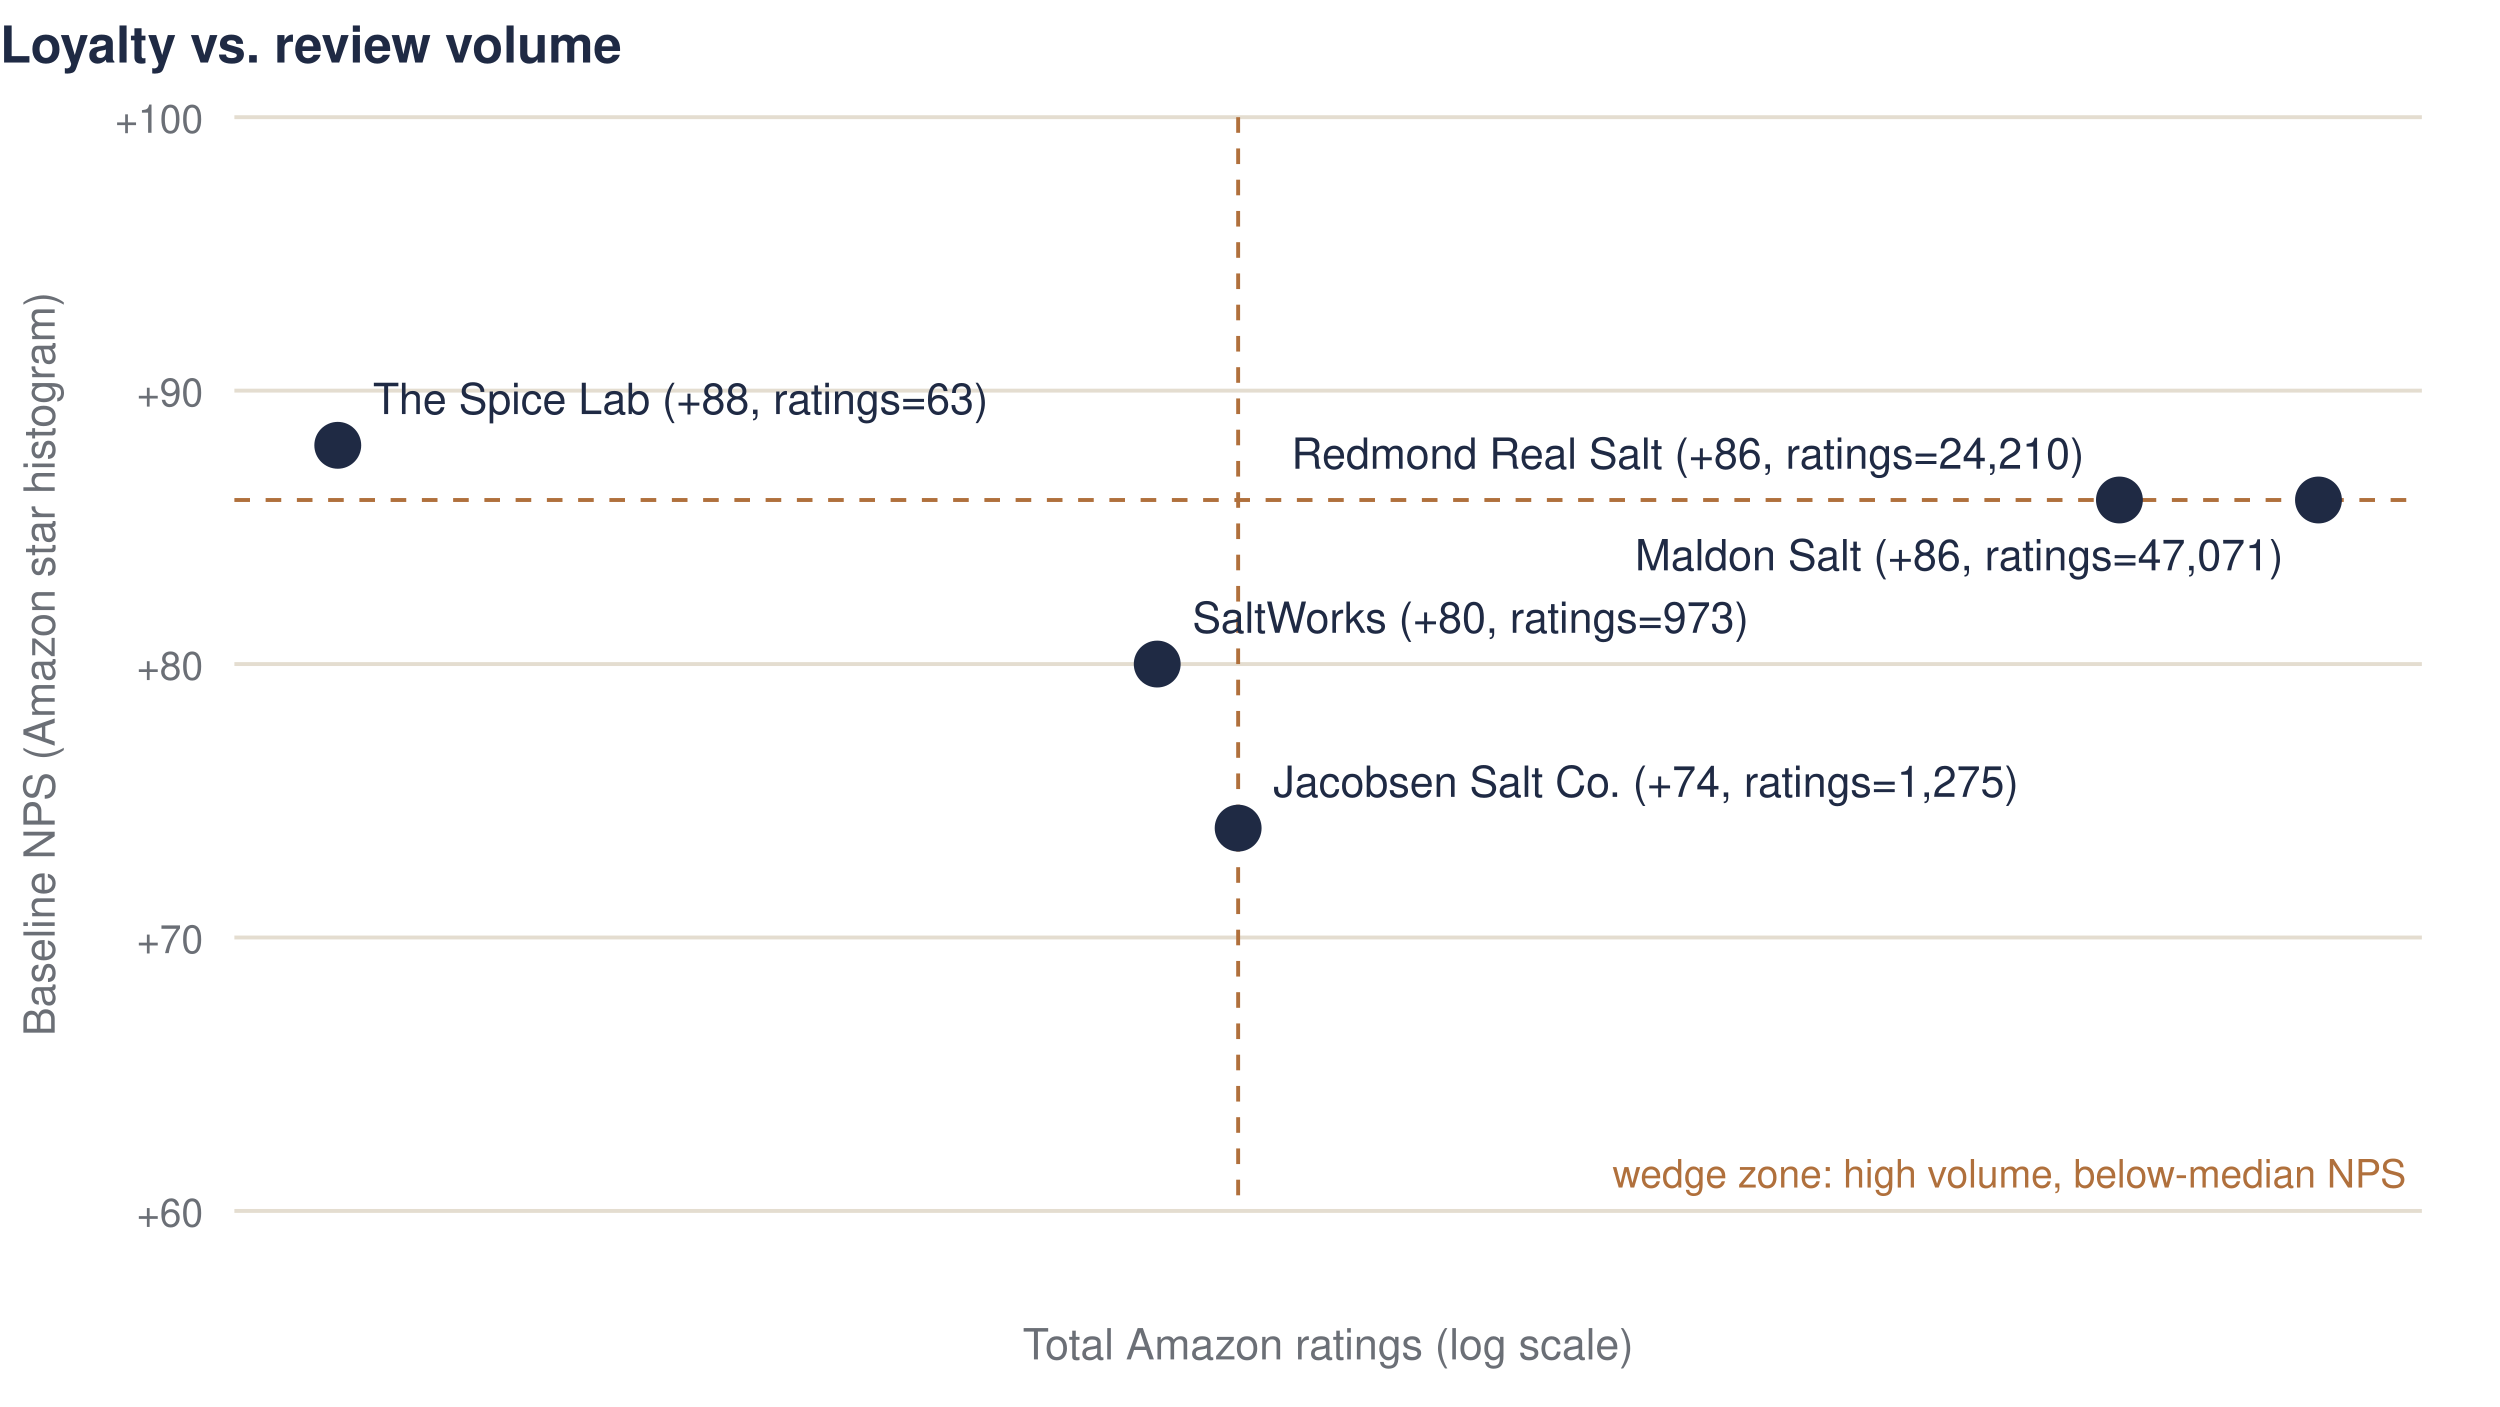
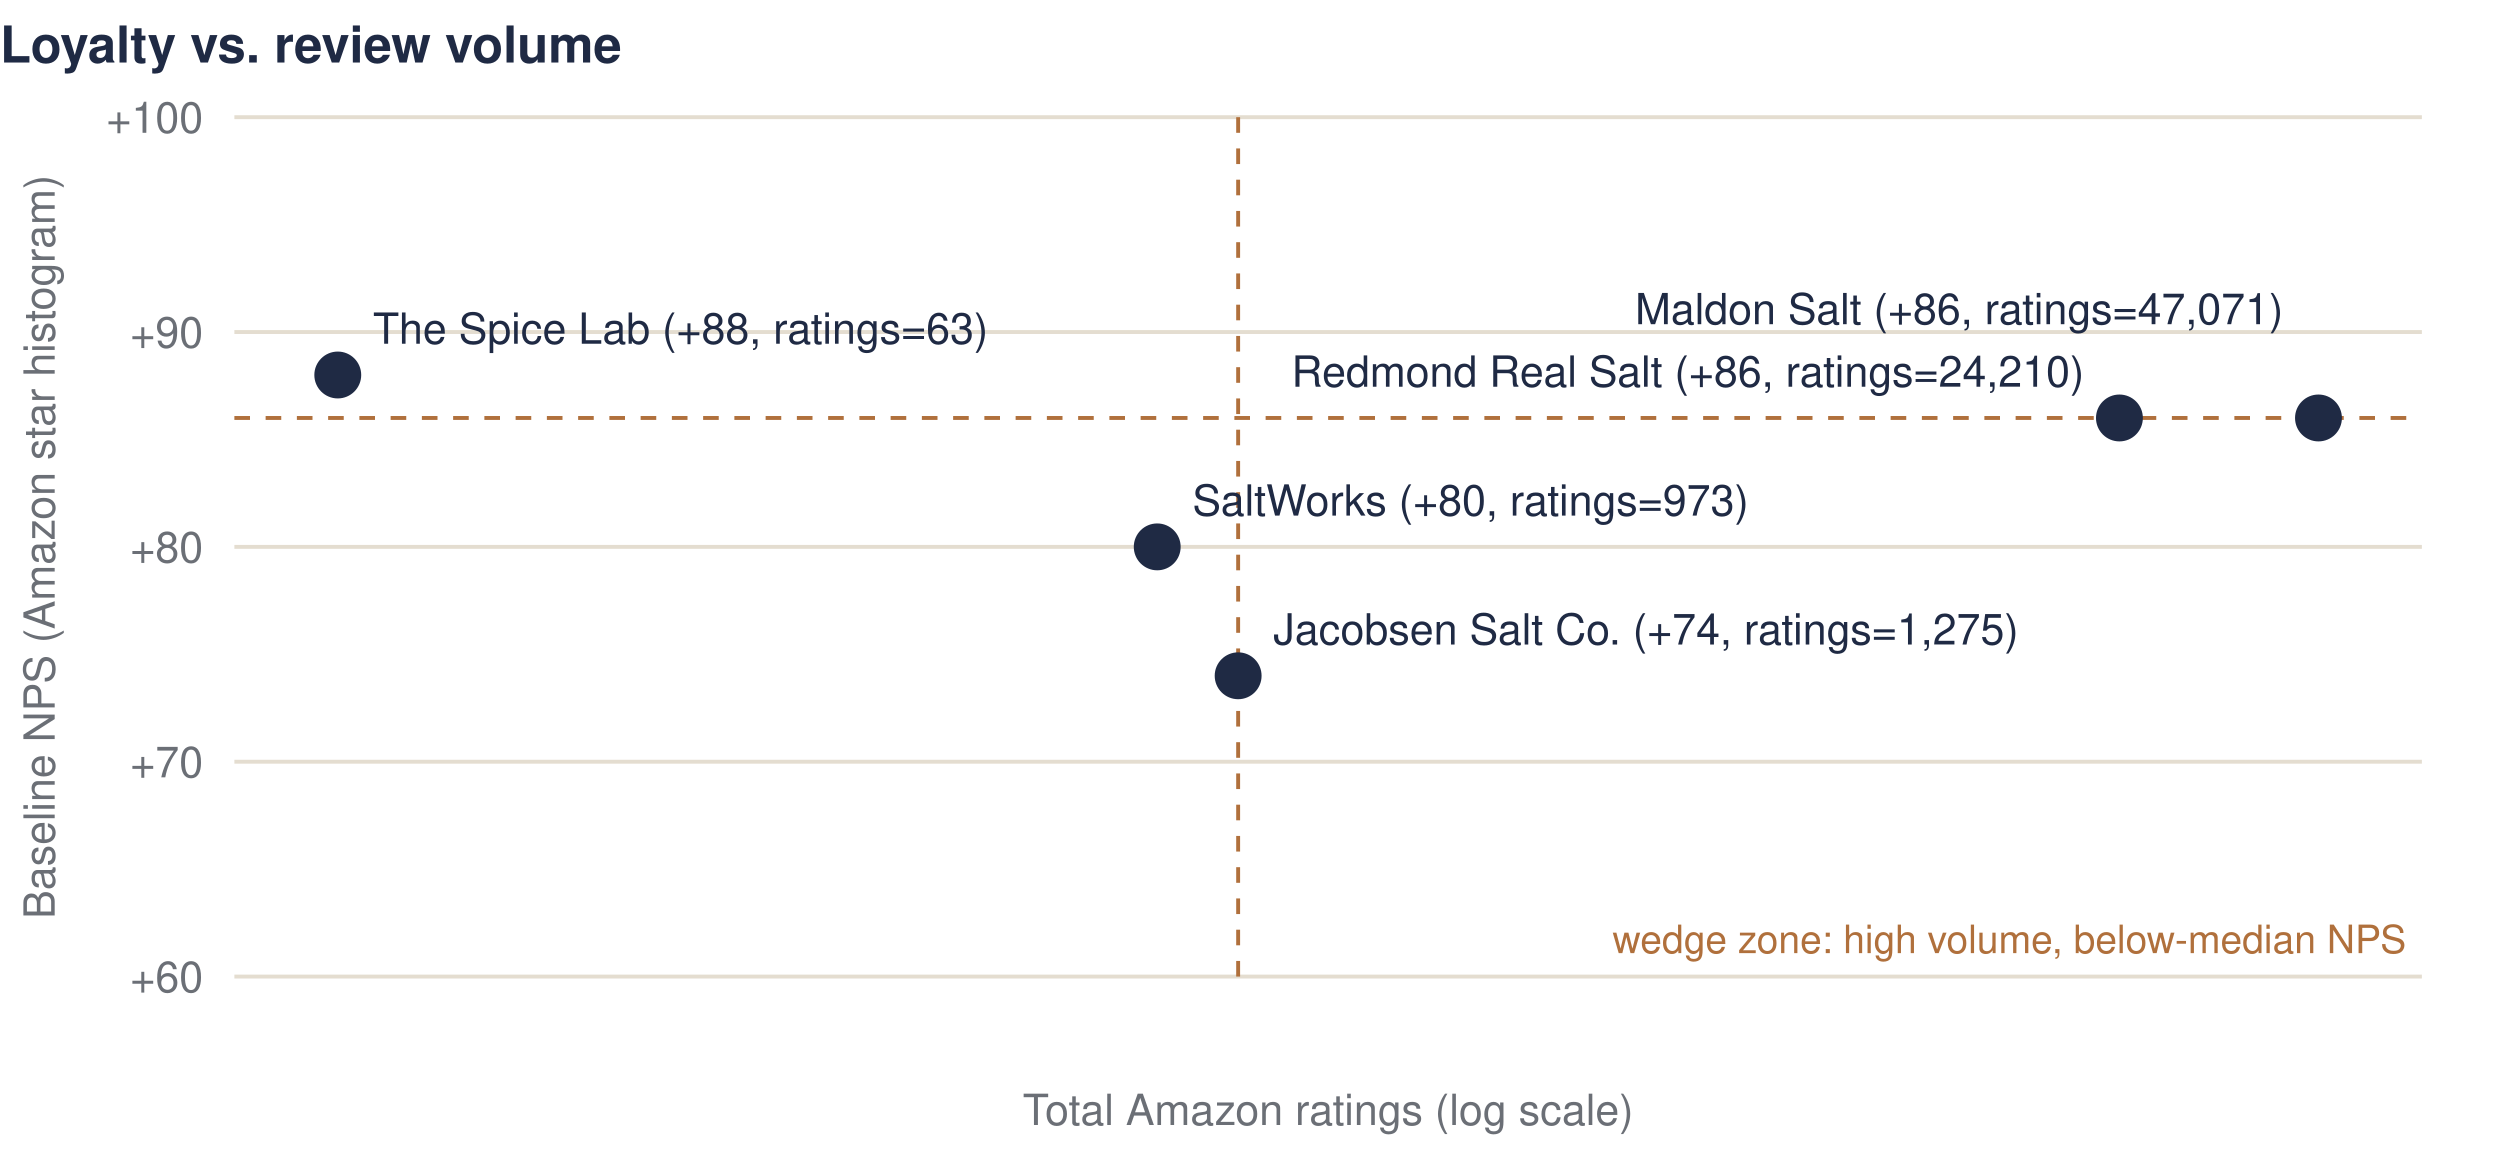
- <svg xmlns="http://www.w3.org/2000/svg" viewBox="0 0 640 360" width="640" height="360" font-family="Helvetica, Arial, sans-serif">
+ <svg xmlns="http://www.w3.org/2000/svg" viewBox="0 0 640 300" width="640" height="300" font-family="Helvetica, Arial, sans-serif">
  <text x="0" y="16" font-size="13" font-weight="600" fill="#1f2a44">Loyalty vs. review volume</text>
-   <line x1="60" x2="620" y1="310.0" y2="310.0" stroke="#e4ddd0" />
-   <text x="52" y="314.0" font-size="10" text-anchor="end" fill="#6b6f76">+60</text>
-   <line x1="60" x2="620" y1="240.0" y2="240.0" stroke="#e4ddd0" />
-   <text x="52" y="244.0" font-size="10" text-anchor="end" fill="#6b6f76">+70</text>
-   <line x1="60" x2="620" y1="170.0" y2="170.0" stroke="#e4ddd0" />
-   <text x="52" y="174.0" font-size="10" text-anchor="end" fill="#6b6f76">+80</text>
-   <line x1="60" x2="620" y1="100.0" y2="100.0" stroke="#e4ddd0" />
-   <text x="52" y="104.0" font-size="10" text-anchor="end" fill="#6b6f76">+90</text>
+   <line x1="60" x2="620" y1="250.0" y2="250.0" stroke="#e4ddd0" />
+   <text x="52" y="254.0" font-size="11" text-anchor="end" fill="#6b6f76">+60</text>
+   <line x1="60" x2="620" y1="195.0" y2="195.0" stroke="#e4ddd0" />
+   <text x="52" y="199.0" font-size="11" text-anchor="end" fill="#6b6f76">+70</text>
+   <line x1="60" x2="620" y1="140.0" y2="140.0" stroke="#e4ddd0" />
+   <text x="52" y="144.0" font-size="11" text-anchor="end" fill="#6b6f76">+80</text>
+   <line x1="60" x2="620" y1="85.0" y2="85.0" stroke="#e4ddd0" />
+   <text x="52" y="89.0" font-size="11" text-anchor="end" fill="#6b6f76">+90</text>
  <line x1="60" x2="620" y1="30.0" y2="30.0" stroke="#e4ddd0" />
-   <text x="52" y="34.0" font-size="10" text-anchor="end" fill="#6b6f76">+100</text>
-   <line x1="316.965" x2="316.965" y1="30" y2="310" stroke="#b0703c" stroke-dasharray="4 4" />
-   <line x1="60" x2="620" y1="128.0" y2="128.0" stroke="#b0703c" stroke-dasharray="4 4" />
-   <text x="616" y="304" font-size="10" text-anchor="end" fill="#b0703c">wedge zone: high volume, below-median NPS</text>
-   <circle cx="86.47" cy="114.0" r="6" fill="#1f2a44" />
-   <text x="95.47" y="106.0" font-size="11" text-anchor="start" fill="#1f2a44">The Spice Lab (+88, ratings=63)</text>
-   <circle cx="296.248" cy="170.0" r="6" fill="#1f2a44" />
-   <text x="305.248" y="162.0" font-size="11" text-anchor="start" fill="#1f2a44">SaltWorks (+80, ratings=973)</text>
-   <circle cx="316.965" cy="212.0" r="6" fill="#1f2a44" />
-   <text x="325.965" y="204.0" font-size="11" text-anchor="start" fill="#1f2a44">Jacobsen Salt Co. (+74, ratings=1,275)</text>
-   <circle cx="542.574" cy="128.0" r="6" fill="#1f2a44" />
-   <text x="533.574" y="120.0" font-size="11" text-anchor="end" fill="#1f2a44">Redmond Real Salt (+86, ratings=24,210)</text>
-   <circle cx="593.53" cy="128.0" r="6" fill="#1f2a44" />
-   <text x="584.53" y="146.0" font-size="11" text-anchor="end" fill="#1f2a44">Maldon Salt (+86, ratings=47,071)</text>
-   <text x="340.0" y="348" font-size="11" text-anchor="middle" fill="#6b6f76">Total Amazon ratings (log scale)</text>
-   <text x="14" y="170.0" font-size="11" text-anchor="middle" fill="#6b6f76" transform="rotate(-90 14 170.0)">Baseline NPS (Amazon star histogram)</text>
+   <text x="52" y="34.0" font-size="11" text-anchor="end" fill="#6b6f76">+100</text>
+   <line x1="316.965" x2="316.965" y1="30" y2="250" stroke="#b0703c" stroke-dasharray="4 4" />
+   <line x1="60" x2="620" y1="107.0" y2="107.0" stroke="#b0703c" stroke-dasharray="4 4" />
+   <text x="616" y="244" font-size="10" text-anchor="end" fill="#b0703c">wedge zone: high volume, below-median NPS</text>
+   <circle cx="86.47" cy="96.0" r="6" fill="#1f2a44" />
+   <text x="95.47" y="88.0" font-size="11" text-anchor="start" fill="#1f2a44">The Spice Lab (+88, ratings=63)</text>
+   <circle cx="296.248" cy="140.0" r="6" fill="#1f2a44" />
+   <text x="305.248" y="132.0" font-size="11" text-anchor="start" fill="#1f2a44">SaltWorks (+80, ratings=973)</text>
+   <circle cx="316.965" cy="173.0" r="6" fill="#1f2a44" />
+   <text x="325.965" y="165.0" font-size="11" text-anchor="start" fill="#1f2a44">Jacobsen Salt Co. (+74, ratings=1,275)</text>
+   <circle cx="542.574" cy="107.0" r="6" fill="#1f2a44" />
+   <text x="533.574" y="99.0" font-size="11" text-anchor="end" fill="#1f2a44">Redmond Real Salt (+86, ratings=24,210)</text>
+   <circle cx="593.53" cy="107.0" r="6" fill="#1f2a44" />
+   <text x="584.53" y="83.0" font-size="11" text-anchor="end" fill="#1f2a44">Maldon Salt (+86, ratings=47,071)</text>
+   <text x="340.0" y="288" font-size="11" text-anchor="middle" fill="#6b6f76">Total Amazon ratings (log scale)</text>
+   <text x="14" y="140.0" font-size="11" text-anchor="middle" fill="#6b6f76" transform="rotate(-90 14 140.0)">Baseline NPS (Amazon star histogram)</text>
</svg>
